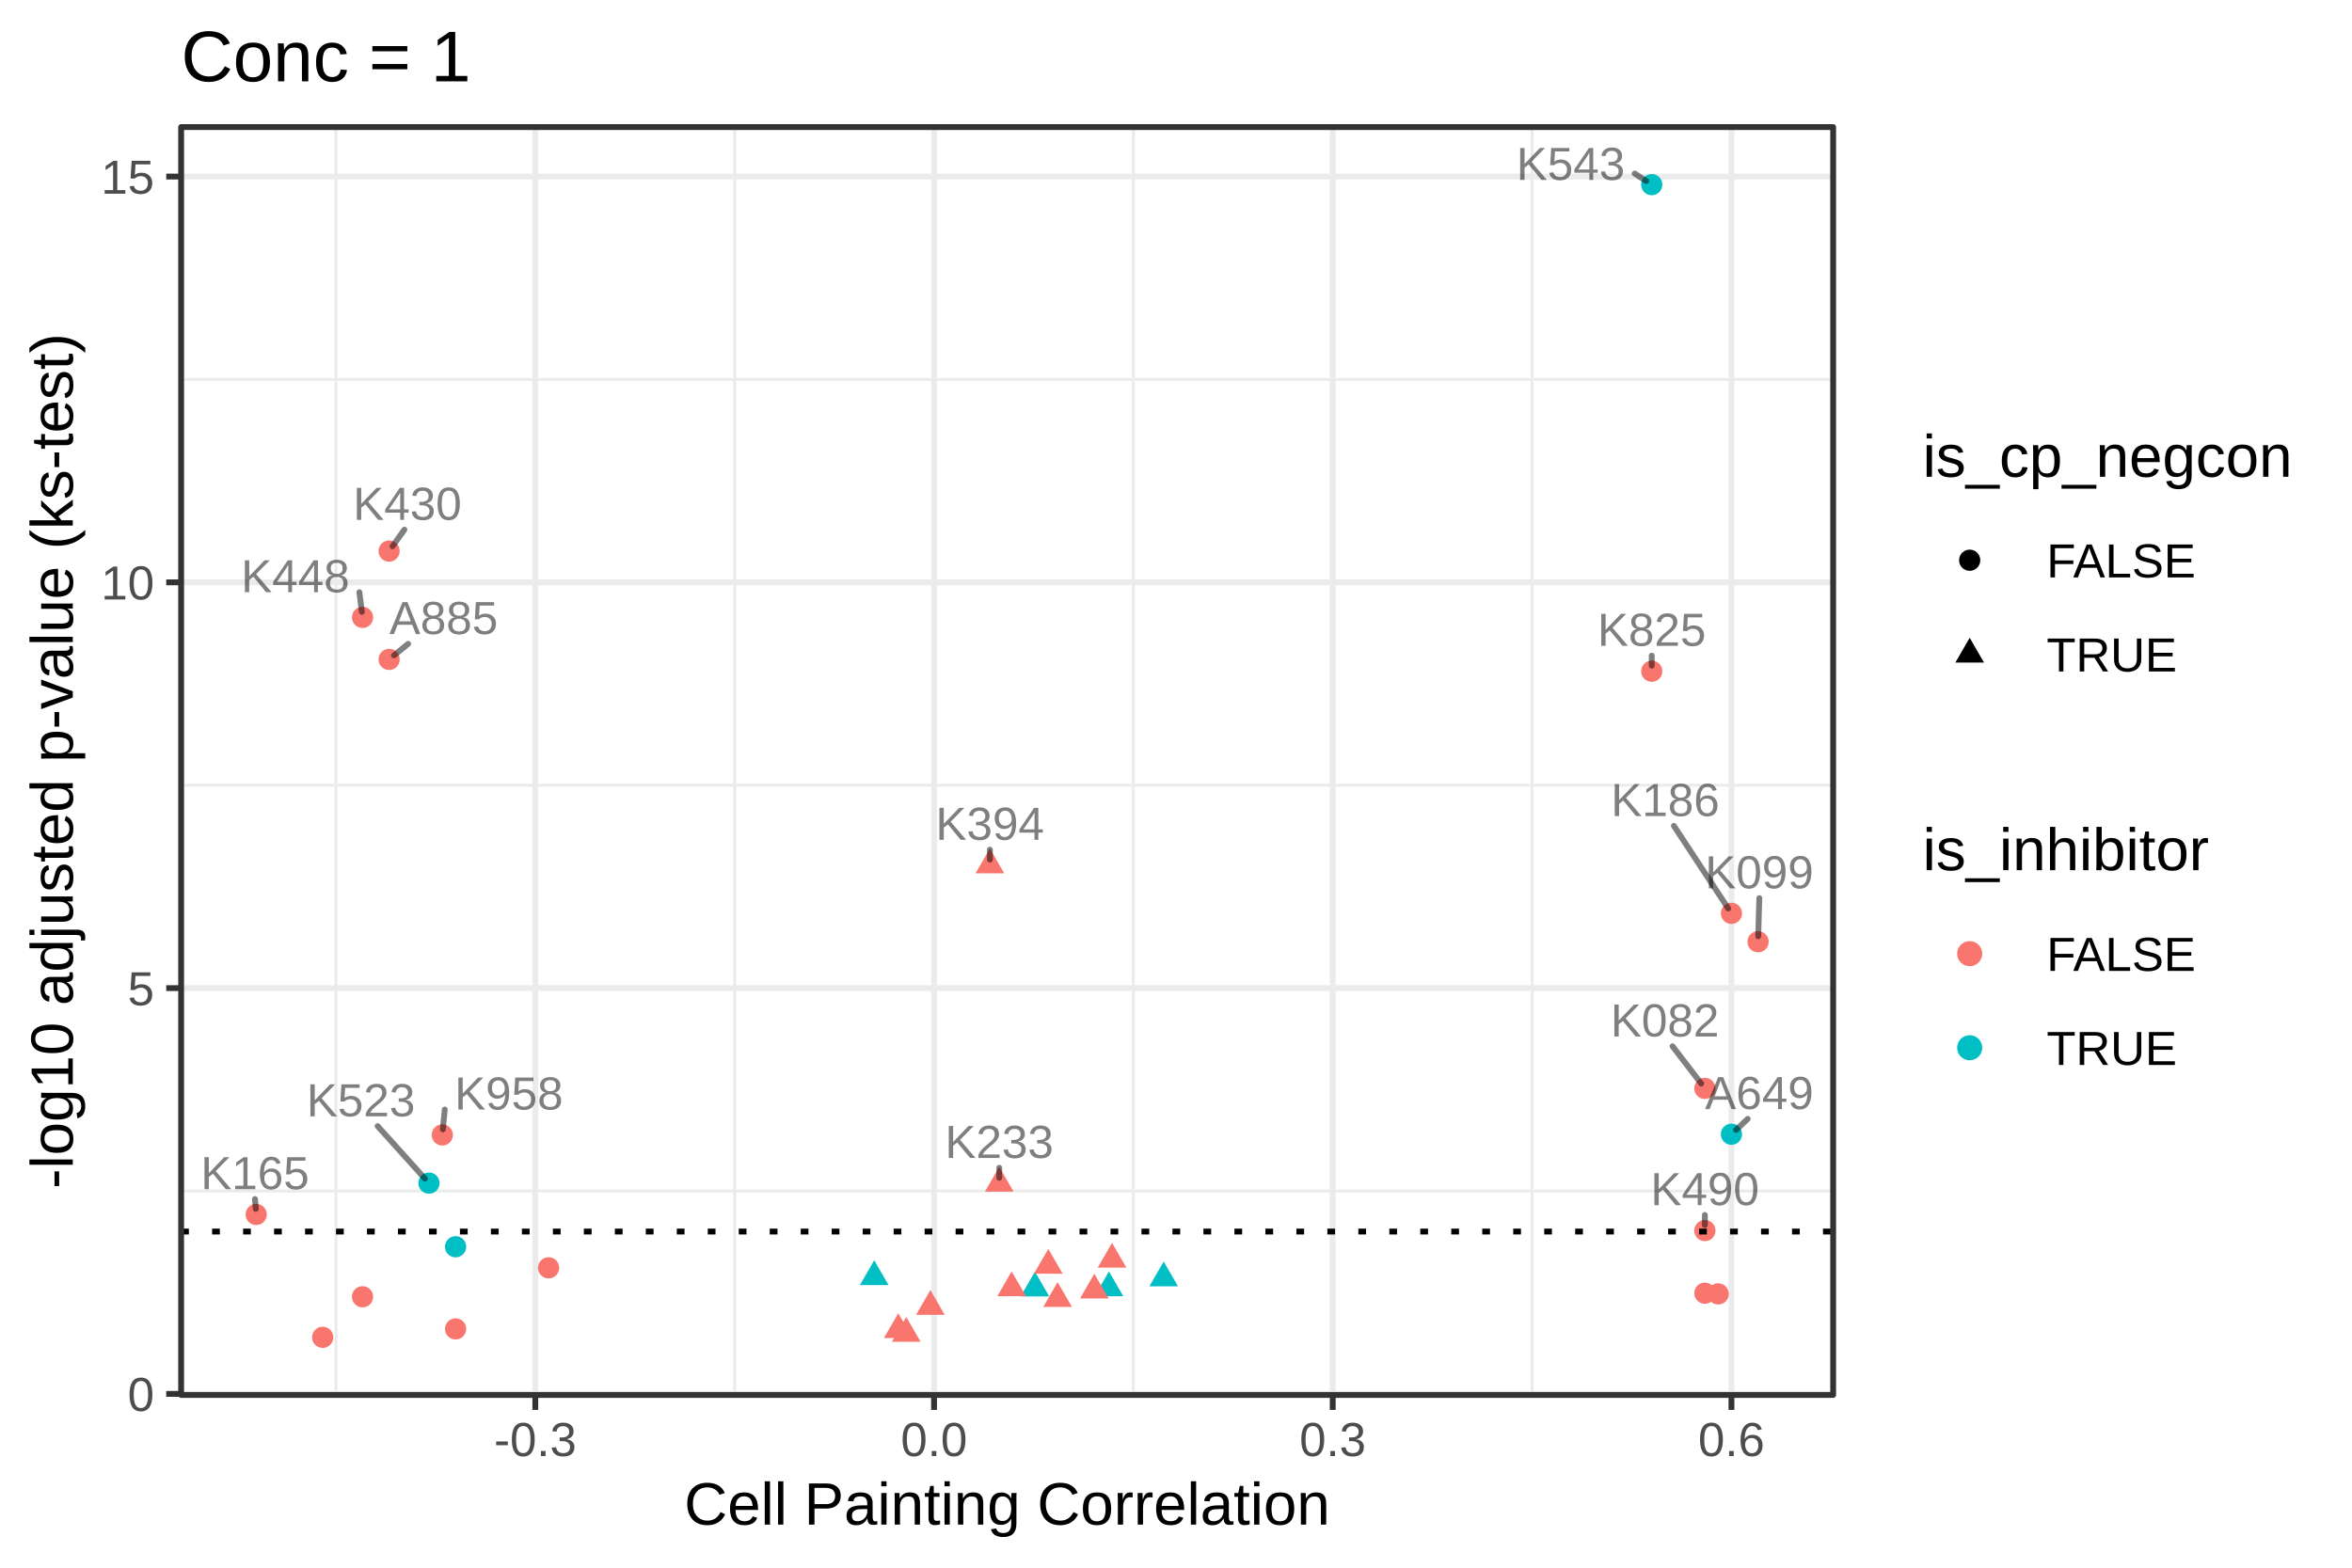
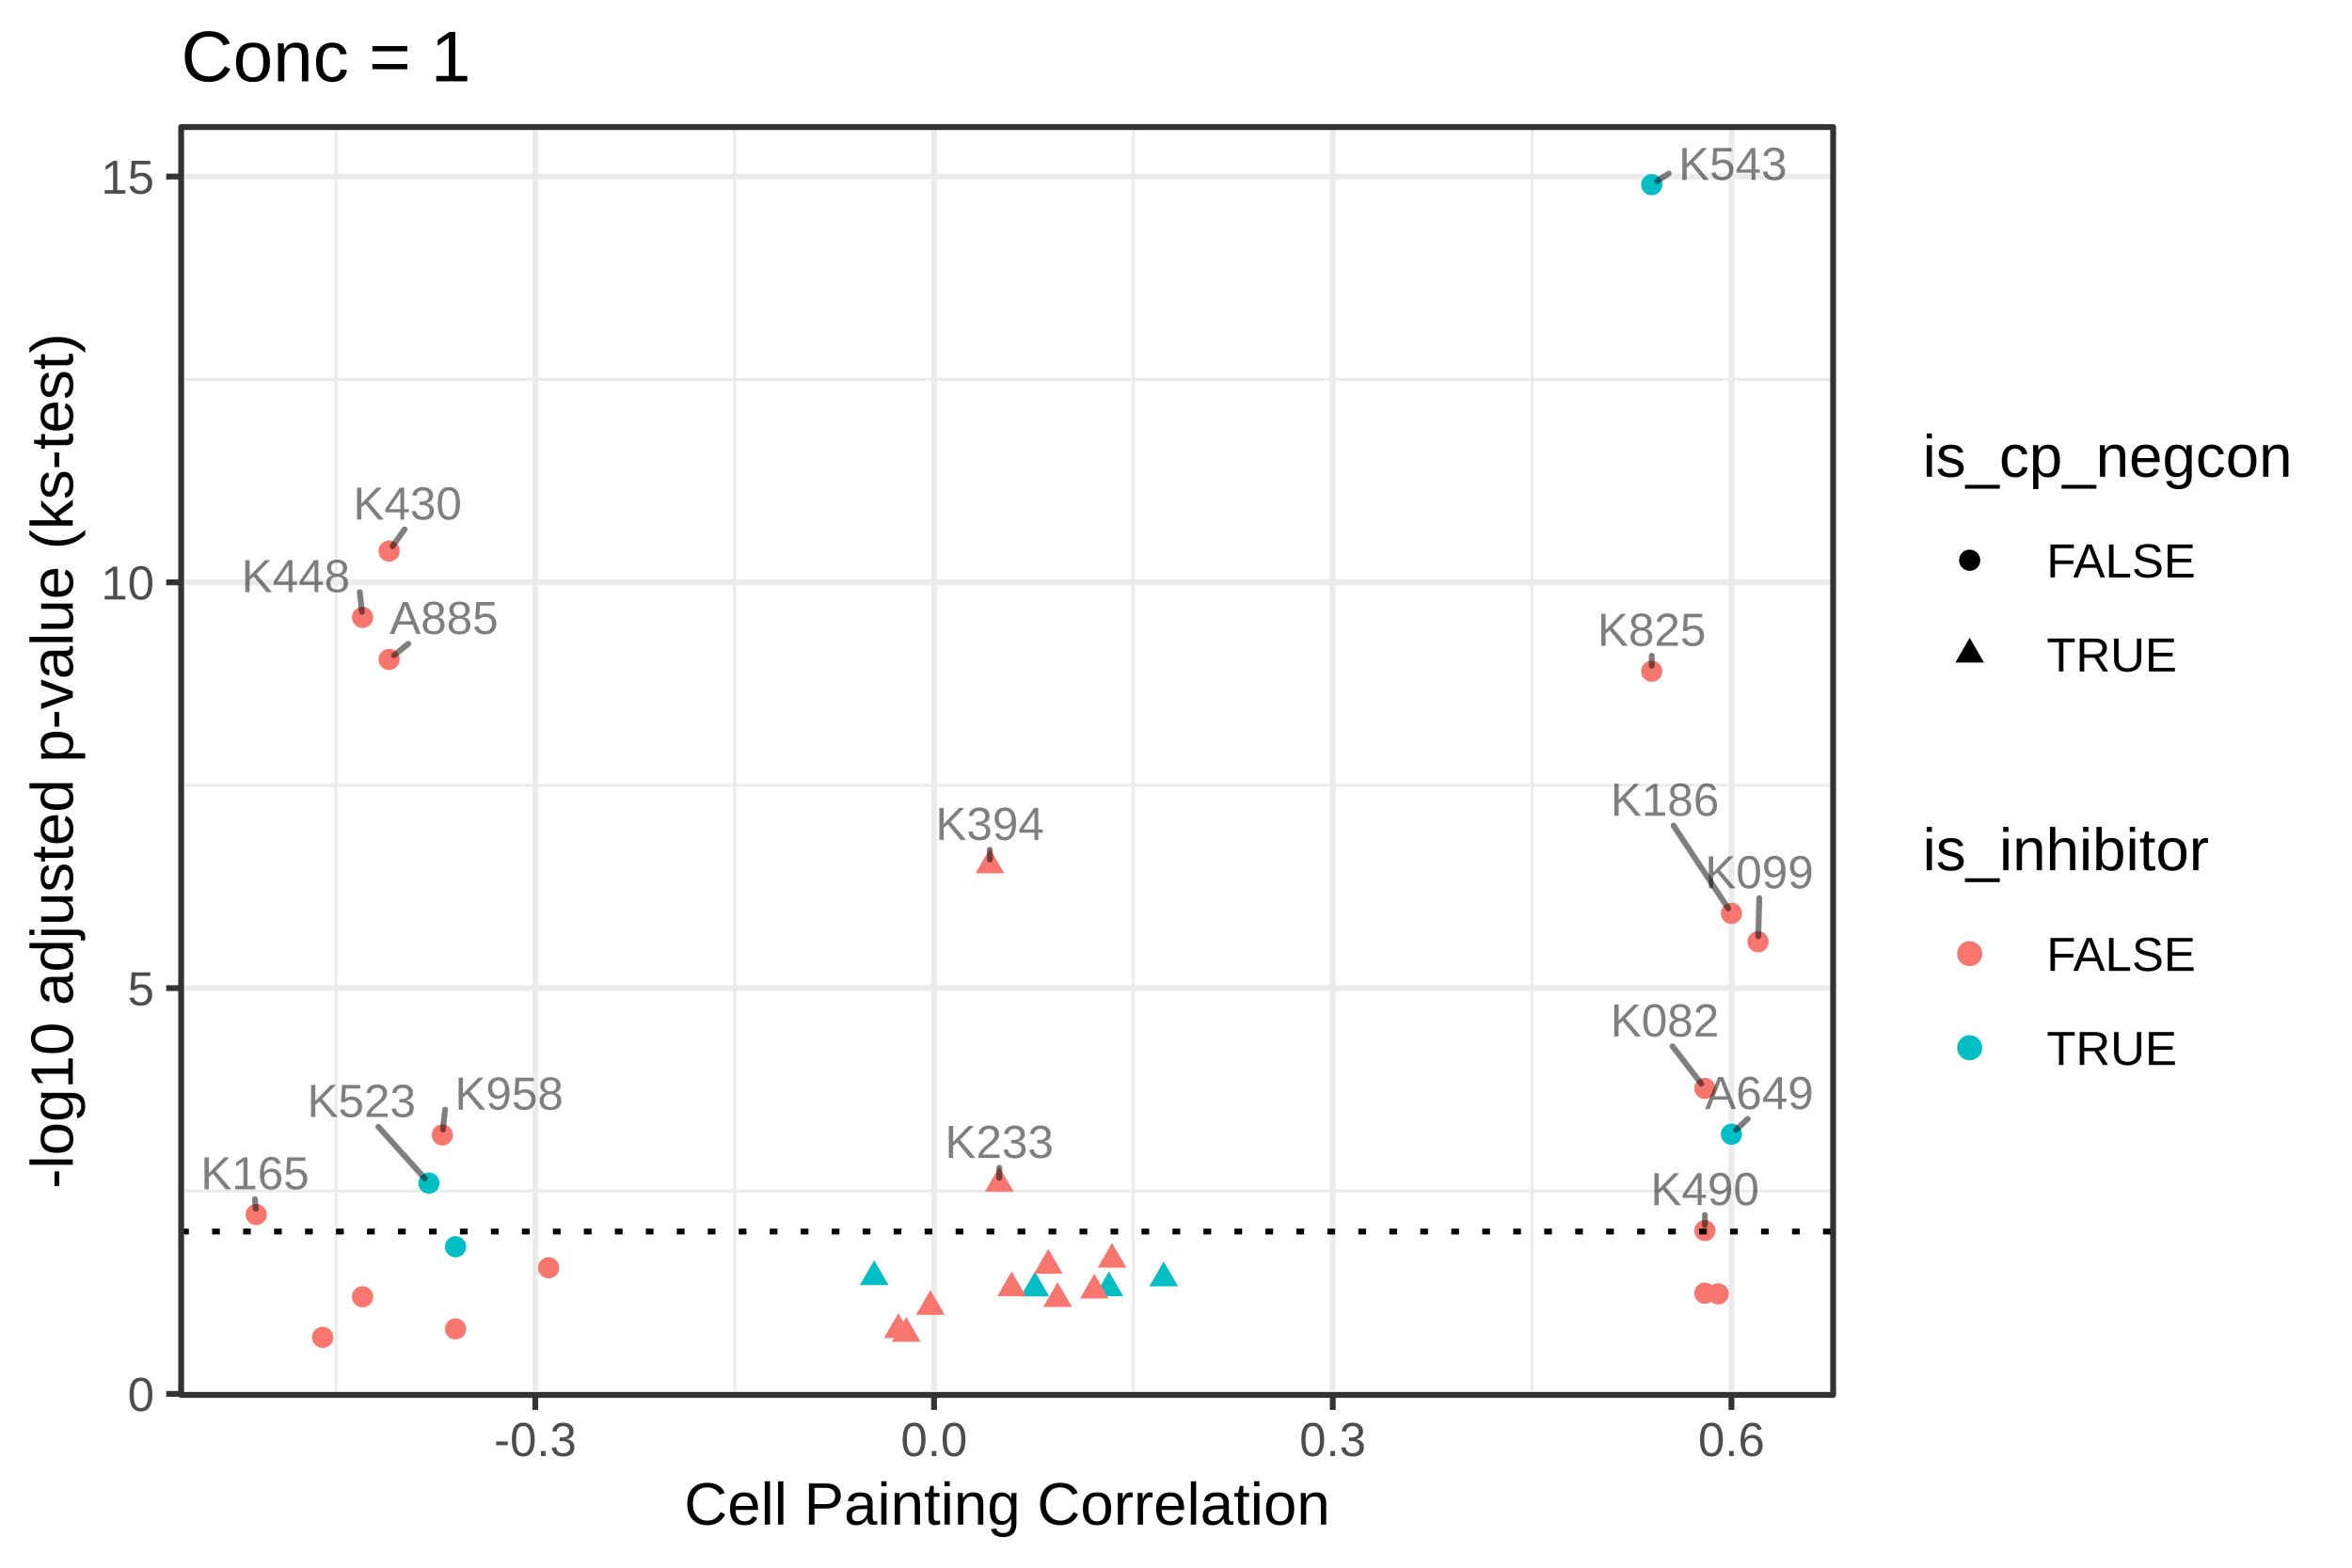
<svg xmlns="http://www.w3.org/2000/svg" class="svglite" width="432.00pt" height="288.00pt" viewBox="0 0 432.00 288.00">
  <defs>
    <style type="text/css">
    .svglite line, .svglite polyline, .svglite polygon, .svglite path, .svglite rect, .svglite circle {
      fill: none;
      stroke: #000000;
      stroke-linecap: round;
      stroke-linejoin: round;
      stroke-miterlimit: 10.00;
    }
  </style>
  </defs>
  <rect width="100%" height="100%" style="stroke: none; fill: #FFFFFF;" />
  <defs>
    <clipPath id="cpMC4wMHw0MzIuMDB8MC4wMHwyODguMDA=">
      <rect x="0.00" y="0.00" width="432.00" height="288.00" />
    </clipPath>
  </defs>
  <g clip-path="url(#cpMC4wMHw0MzIuMDB8MC4wMHwyODguMDA=)">
    <rect x="0.00" y="0.00" width="432.00" height="288.00" style="stroke-width: 1.07; stroke: #FFFFFF; fill: #FFFFFF;" />
    <rect x="33.27" y="23.34" width="303.43" height="232.93" style="stroke-width: 1.07; stroke: none; fill: #FFFFFF;" />
    <polyline points="33.27,218.80 336.70,218.80 " style="stroke-width: 0.53; stroke: #EBEBEB; stroke-linecap: butt;" />
    <polyline points="33.27,144.25 336.70,144.25 " style="stroke-width: 0.53; stroke: #EBEBEB; stroke-linecap: butt;" />
    <polyline points="33.27,69.71 336.70,69.71 " style="stroke-width: 0.53; stroke: #EBEBEB; stroke-linecap: butt;" />
    <polyline points="61.71,256.27 61.71,23.34 " style="stroke-width: 0.53; stroke: #EBEBEB; stroke-linecap: butt;" />
    <polyline points="134.94,256.27 134.94,23.34 " style="stroke-width: 0.53; stroke: #EBEBEB; stroke-linecap: butt;" />
    <polyline points="208.17,256.27 208.17,23.34 " style="stroke-width: 0.53; stroke: #EBEBEB; stroke-linecap: butt;" />
    <polyline points="281.41,256.27 281.41,23.34 " style="stroke-width: 0.53; stroke: #EBEBEB; stroke-linecap: butt;" />
    <polyline points="33.27,256.07 336.70,256.07 " style="stroke-width: 1.07; stroke: #EBEBEB; stroke-linecap: butt;" />
    <polyline points="33.27,181.53 336.70,181.53 " style="stroke-width: 1.07; stroke: #EBEBEB; stroke-linecap: butt;" />
    <polyline points="33.27,106.98 336.70,106.98 " style="stroke-width: 1.07; stroke: #EBEBEB; stroke-linecap: butt;" />
    <polyline points="33.27,32.44 336.70,32.44 " style="stroke-width: 1.07; stroke: #EBEBEB; stroke-linecap: butt;" />
    <polyline points="98.32,256.27 98.32,23.34 " style="stroke-width: 1.07; stroke: #EBEBEB; stroke-linecap: butt;" />
    <polyline points="171.56,256.27 171.56,23.34 " style="stroke-width: 1.07; stroke: #EBEBEB; stroke-linecap: butt;" />
    <polyline points="244.79,256.27 244.79,23.34 " style="stroke-width: 1.07; stroke: #EBEBEB; stroke-linecap: butt;" />
    <polyline points="318.02,256.27 318.02,23.34 " style="stroke-width: 1.07; stroke: #EBEBEB; stroke-linecap: butt;" />
    <circle cx="318.02" cy="208.37" r="1.95" style="stroke-width: 0.71; stroke: none; fill: #00BFC4;" />
    <circle cx="71.47" cy="121.14" r="1.95" style="stroke-width: 0.71; stroke: none; fill: #F8766D;" />
    <polygon points="213.74,231.75 216.37,236.31 211.11,236.31 " style="stroke-width: 0.71; stroke: none; fill: #00BFC4;" />
    <circle cx="100.76" cy="232.91" r="1.95" style="stroke-width: 0.71; stroke: none; fill: #F8766D;" />
    <circle cx="313.14" cy="237.57" r="1.95" style="stroke-width: 0.71; stroke: none; fill: #F8766D;" />
    <circle cx="313.14" cy="199.95" r="1.95" style="stroke-width: 0.71; stroke: none; fill: #F8766D;" />
    <polygon points="203.68,233.57 206.32,238.13 201.05,238.13 " style="stroke-width: 0.71; stroke: none; fill: #00BFC4;" />
    <circle cx="322.91" cy="173.01" r="1.95" style="stroke-width: 0.71; stroke: none; fill: #F8766D;" />
    <polygon points="190.09,233.61 192.72,238.17 187.46,238.17 " style="stroke-width: 0.71; stroke: none; fill: #00BFC4;" />
    <circle cx="47.06" cy="223.11" r="1.95" style="stroke-width: 0.71; stroke: none; fill: #F8766D;" />
    <polygon points="164.99,241.25 167.63,245.81 162.36,245.81 " style="stroke-width: 0.71; stroke: none; fill: #F8766D;" />
    <circle cx="83.68" cy="244.13" r="1.95" style="stroke-width: 0.71; stroke: none; fill: #F8766D;" />
    <circle cx="318.02" cy="167.79" r="1.95" style="stroke-width: 0.71; stroke: none; fill: #F8766D;" />
    <polygon points="183.54,214.36 186.17,218.92 180.90,218.92 " style="stroke-width: 0.71; stroke: none; fill: #F8766D;" />
    <polygon points="185.81,233.57 188.45,238.13 183.18,238.13 " style="stroke-width: 0.71; stroke: none; fill: #F8766D;" />
    <circle cx="83.68" cy="229.04" r="1.95" style="stroke-width: 0.71; stroke: none; fill: #00BFC4;" />
    <polygon points="181.82,155.88 184.45,160.44 179.18,160.44 " style="stroke-width: 0.71; stroke: none; fill: #F8766D;" />
    <circle cx="71.47" cy="101.24" r="1.95" style="stroke-width: 0.71; stroke: none; fill: #F8766D;" />
    <circle cx="66.59" cy="113.42" r="1.95" style="stroke-width: 0.71; stroke: none; fill: #F8766D;" />
    <circle cx="313.14" cy="226.07" r="1.95" style="stroke-width: 0.71; stroke: none; fill: #F8766D;" />
    <circle cx="59.27" cy="245.68" r="1.95" style="stroke-width: 0.71; stroke: none; fill: #F8766D;" />
    <circle cx="315.58" cy="237.70" r="1.95" style="stroke-width: 0.71; stroke: none; fill: #F8766D;" />
    <circle cx="78.79" cy="217.35" r="1.95" style="stroke-width: 0.71; stroke: none; fill: #00BFC4;" />
    <polygon points="192.55,229.43 195.18,233.99 189.91,233.99 " style="stroke-width: 0.71; stroke: none; fill: #F8766D;" />
    <circle cx="303.38" cy="33.92" r="1.95" style="stroke-width: 0.71; stroke: none; fill: #00BFC4;" />
    <polygon points="166.45,241.93 169.09,246.49 163.82,246.49 " style="stroke-width: 0.71; stroke: none; fill: #F8766D;" />
    <polygon points="160.57,231.52 163.20,236.08 157.94,236.08 " style="stroke-width: 0.71; stroke: none; fill: #00BFC4;" />
    <polygon points="194.25,235.54 196.89,240.10 191.62,240.10 " style="stroke-width: 0.71; stroke: none; fill: #F8766D;" />
    <polygon points="201.00,233.99 203.63,238.55 198.37,238.55 " style="stroke-width: 0.71; stroke: none; fill: #F8766D;" />
    <circle cx="303.38" cy="123.31" r="1.95" style="stroke-width: 0.71; stroke: none; fill: #F8766D;" />
    <polygon points="204.25,228.32 206.89,232.88 201.62,232.88 " style="stroke-width: 0.71; stroke: none; fill: #F8766D;" />
    <polygon points="170.89,236.99 173.52,241.55 168.26,241.55 " style="stroke-width: 0.71; stroke: none; fill: #F8766D;" />
    <circle cx="66.59" cy="238.23" r="1.95" style="stroke-width: 0.71; stroke: none; fill: #F8766D;" />
    <circle cx="81.24" cy="208.50" r="1.95" style="stroke-width: 0.71; stroke: none; fill: #F8766D;" />
    <line x1="321.01" y1="205.55" x2="318.86" y2="207.58" style="stroke-width: 1.07; stroke: #000000; stroke-opacity: 0.50;" />
-     <line x1="74.96" y1="118.29" x2="72.37" y2="120.40" style="stroke-width: 1.07; stroke: #000000; stroke-opacity: 0.50;" />
-     <line x1="307.20" y1="192.21" x2="312.47" y2="199.07" style="stroke-width: 1.07; stroke: #000000; stroke-opacity: 0.50;" />
-     <line x1="323.14" y1="165.00" x2="322.94" y2="172.00" style="stroke-width: 1.07; stroke: #000000; stroke-opacity: 0.50;" />
-     <line x1="46.83" y1="220.27" x2="46.98" y2="222.09" style="stroke-width: 1.07; stroke: #000000; stroke-opacity: 0.50;" />
-     <line x1="307.45" y1="151.72" x2="317.43" y2="166.89" style="stroke-width: 1.07; stroke: #000000; stroke-opacity: 0.50;" />
+     <line x1="74.98" y1="118.27" x2="72.37" y2="120.40" style="stroke-width: 1.07; stroke: #000000; stroke-opacity: 0.50;" />
+     <line x1="307.20" y1="192.22" x2="312.47" y2="199.07" style="stroke-width: 1.07; stroke: #000000; stroke-opacity: 0.50;" />
+     <line x1="323.14" y1="164.99" x2="322.94" y2="172.00" style="stroke-width: 1.07; stroke: #000000; stroke-opacity: 0.50;" />
+     <line x1="46.83" y1="220.29" x2="46.98" y2="222.09" style="stroke-width: 1.07; stroke: #000000; stroke-opacity: 0.50;" />
+     <line x1="307.38" y1="151.67" x2="317.43" y2="166.89" style="stroke-width: 1.07; stroke: #000000; stroke-opacity: 0.50;" />
    <line x1="183.54" y1="214.53" x2="183.54" y2="216.38" style="stroke-width: 1.07; stroke: #000000; stroke-opacity: 0.50;" />
-     <line x1="181.82" y1="156.09" x2="181.82" y2="157.91" style="stroke-width: 1.07; stroke: #000000; stroke-opacity: 0.50;" />
-     <line x1="74.28" y1="97.30" x2="72.10" y2="100.35" style="stroke-width: 1.07; stroke: #000000; stroke-opacity: 0.50;" />
-     <line x1="66.01" y1="108.80" x2="66.46" y2="112.41" style="stroke-width: 1.07; stroke: #000000; stroke-opacity: 0.50;" />
+     <line x1="181.81" y1="156.10" x2="181.82" y2="157.91" style="stroke-width: 1.07; stroke: #000000; stroke-opacity: 0.50;" />
+     <line x1="74.31" y1="97.25" x2="72.10" y2="100.35" style="stroke-width: 1.07; stroke: #000000; stroke-opacity: 0.50;" />
+     <line x1="66.08" y1="108.78" x2="66.48" y2="112.41" style="stroke-width: 1.07; stroke: #000000; stroke-opacity: 0.50;" />
    <line x1="313.14" y1="223.20" x2="313.14" y2="225.05" style="stroke-width: 1.07; stroke: #000000; stroke-opacity: 0.50;" />
-     <line x1="69.36" y1="206.88" x2="78.04" y2="216.52" style="stroke-width: 1.07; stroke: #000000; stroke-opacity: 0.50;" />
-     <line x1="300.25" y1="31.88" x2="302.37" y2="33.26" style="stroke-width: 1.07; stroke: #000000; stroke-opacity: 0.50;" />
+     <line x1="69.49" y1="207.00" x2="78.04" y2="216.51" style="stroke-width: 1.07; stroke: #000000; stroke-opacity: 0.50;" />
+     <line x1="306.50" y1="31.88" x2="304.38" y2="33.26" style="stroke-width: 1.07; stroke: #000000; stroke-opacity: 0.50;" />
    <line x1="303.38" y1="120.45" x2="303.38" y2="122.30" style="stroke-width: 1.07; stroke: #000000; stroke-opacity: 0.50;" />
-     <line x1="81.69" y1="203.83" x2="81.34" y2="207.48" style="stroke-width: 1.07; stroke: #000000; stroke-opacity: 0.50;" />
+     <line x1="81.75" y1="203.86" x2="81.35" y2="207.49" style="stroke-width: 1.07; stroke: #000000; stroke-opacity: 0.50;" />
    <text x="323.14" y="203.75" text-anchor="middle" style="font-size: 8.54px; fill: #000000; fill-opacity: 0.50; font-family: Arial;" textLength="19.92px" lengthAdjust="spacingAndGlyphs">A649</text>
-     <text x="81.48" y="116.49" text-anchor="middle" style="font-size: 8.54px; fill: #000000; fill-opacity: 0.50; font-family: Arial;" textLength="19.92px" lengthAdjust="spacingAndGlyphs">A885</text>
-     <text x="305.79" y="190.41" text-anchor="middle" style="font-size: 8.54px; fill: #000000; fill-opacity: 0.50; font-family: Arial;" textLength="19.92px" lengthAdjust="spacingAndGlyphs">K082</text>
-     <text x="323.14" y="163.20" text-anchor="middle" style="font-size: 8.54px; fill: #000000; fill-opacity: 0.50; font-family: Arial;" textLength="19.92px" lengthAdjust="spacingAndGlyphs">K099</text>
-     <text x="46.83" y="218.47" text-anchor="middle" style="font-size: 8.54px; fill: #000000; fill-opacity: 0.50; font-family: Arial;" textLength="19.92px" lengthAdjust="spacingAndGlyphs">K165</text>
-     <text x="305.86" y="149.92" text-anchor="middle" style="font-size: 8.54px; fill: #000000; fill-opacity: 0.50; font-family: Arial;" textLength="19.92px" lengthAdjust="spacingAndGlyphs">K186</text>
+     <text x="81.55" y="116.47" text-anchor="middle" style="font-size: 8.54px; fill: #000000; fill-opacity: 0.50; font-family: Arial;" textLength="19.92px" lengthAdjust="spacingAndGlyphs">A885</text>
+     <text x="305.77" y="190.42" text-anchor="middle" style="font-size: 8.54px; fill: #000000; fill-opacity: 0.50; font-family: Arial;" textLength="19.92px" lengthAdjust="spacingAndGlyphs">K082</text>
+     <text x="323.14" y="163.19" text-anchor="middle" style="font-size: 8.54px; fill: #000000; fill-opacity: 0.50; font-family: Arial;" textLength="19.92px" lengthAdjust="spacingAndGlyphs">K099</text>
+     <text x="46.83" y="218.49" text-anchor="middle" style="font-size: 8.54px; fill: #000000; fill-opacity: 0.50; font-family: Arial;" textLength="19.92px" lengthAdjust="spacingAndGlyphs">K165</text>
+     <text x="305.78" y="149.87" text-anchor="middle" style="font-size: 8.54px; fill: #000000; fill-opacity: 0.50; font-family: Arial;" textLength="19.92px" lengthAdjust="spacingAndGlyphs">K186</text>
    <text x="183.54" y="212.73" text-anchor="middle" style="font-size: 8.54px; fill: #000000; fill-opacity: 0.50; font-family: Arial;" textLength="19.92px" lengthAdjust="spacingAndGlyphs">K233</text>
-     <text x="181.82" y="154.29" text-anchor="middle" style="font-size: 8.54px; fill: #000000; fill-opacity: 0.50; font-family: Arial;" textLength="19.92px" lengthAdjust="spacingAndGlyphs">K394</text>
-     <text x="74.82" y="95.50" text-anchor="middle" style="font-size: 8.54px; fill: #000000; fill-opacity: 0.50; font-family: Arial;" textLength="19.92px" lengthAdjust="spacingAndGlyphs">K430</text>
-     <text x="54.25" y="108.80" text-anchor="middle" style="font-size: 8.54px; fill: #000000; fill-opacity: 0.50; font-family: Arial;" textLength="19.92px" lengthAdjust="spacingAndGlyphs">K448</text>
+     <text x="181.81" y="154.30" text-anchor="middle" style="font-size: 8.54px; fill: #000000; fill-opacity: 0.50; font-family: Arial;" textLength="19.92px" lengthAdjust="spacingAndGlyphs">K394</text>
+     <text x="74.85" y="95.45" text-anchor="middle" style="font-size: 8.54px; fill: #000000; fill-opacity: 0.50; font-family: Arial;" textLength="19.92px" lengthAdjust="spacingAndGlyphs">K430</text>
+     <text x="54.32" y="108.78" text-anchor="middle" style="font-size: 8.54px; fill: #000000; fill-opacity: 0.50; font-family: Arial;" textLength="19.92px" lengthAdjust="spacingAndGlyphs">K448</text>
    <text x="313.14" y="221.40" text-anchor="middle" style="font-size: 8.54px; fill: #000000; fill-opacity: 0.50; font-family: Arial;" textLength="19.92px" lengthAdjust="spacingAndGlyphs">K490</text>
-     <text x="66.28" y="205.08" text-anchor="middle" style="font-size: 8.54px; fill: #000000; fill-opacity: 0.50; font-family: Arial;" textLength="19.92px" lengthAdjust="spacingAndGlyphs">K523</text>
-     <text x="288.49" y="33.06" text-anchor="middle" style="font-size: 8.54px; fill: #000000; fill-opacity: 0.50; font-family: Arial;" textLength="19.92px" lengthAdjust="spacingAndGlyphs">K543</text>
+     <text x="66.40" y="205.20" text-anchor="middle" style="font-size: 8.54px; fill: #000000; fill-opacity: 0.50; font-family: Arial;" textLength="19.92px" lengthAdjust="spacingAndGlyphs">K523</text>
+     <text x="318.27" y="33.06" text-anchor="middle" style="font-size: 8.54px; fill: #000000; fill-opacity: 0.50; font-family: Arial;" textLength="19.92px" lengthAdjust="spacingAndGlyphs">K543</text>
    <text x="303.38" y="118.65" text-anchor="middle" style="font-size: 8.54px; fill: #000000; fill-opacity: 0.50; font-family: Arial;" textLength="19.92px" lengthAdjust="spacingAndGlyphs">K825</text>
-     <text x="93.46" y="203.84" text-anchor="middle" style="font-size: 8.54px; fill: #000000; fill-opacity: 0.50; font-family: Arial;" textLength="19.92px" lengthAdjust="spacingAndGlyphs">K958</text>
+     <text x="93.51" y="203.86" text-anchor="middle" style="font-size: 8.54px; fill: #000000; fill-opacity: 0.50; font-family: Arial;" textLength="19.92px" lengthAdjust="spacingAndGlyphs">K958</text>
    <line x1="33.27" y1="226.25" x2="336.70" y2="226.25" style="stroke-width: 1.07; stroke-dasharray: 1.42,4.27; stroke-linecap: butt;" />
    <rect x="33.27" y="23.34" width="303.43" height="232.93" style="stroke-width: 1.07; stroke: #333333;" />
    <text x="28.34" y="259.22" text-anchor="end" style="font-size: 8.80px; fill: #4D4D4D; font-family: Arial;" textLength="4.90px" lengthAdjust="spacingAndGlyphs">0</text>
    <text x="28.34" y="184.68" text-anchor="end" style="font-size: 8.80px; fill: #4D4D4D; font-family: Arial;" textLength="4.90px" lengthAdjust="spacingAndGlyphs">5</text>
    <text x="28.34" y="110.13" text-anchor="end" style="font-size: 8.80px; fill: #4D4D4D; font-family: Arial;" textLength="9.79px" lengthAdjust="spacingAndGlyphs">10</text>
    <text x="28.34" y="35.59" text-anchor="end" style="font-size: 8.80px; fill: #4D4D4D; font-family: Arial;" textLength="9.79px" lengthAdjust="spacingAndGlyphs">15</text>
    <polyline points="30.53,256.07 33.27,256.07 " style="stroke-width: 1.07; stroke: #333333; stroke-linecap: butt;" />
    <polyline points="30.53,181.53 33.27,181.53 " style="stroke-width: 1.07; stroke: #333333; stroke-linecap: butt;" />
    <polyline points="30.53,106.98 33.27,106.98 " style="stroke-width: 1.07; stroke: #333333; stroke-linecap: butt;" />
    <polyline points="30.53,32.44 33.27,32.44 " style="stroke-width: 1.07; stroke: #333333; stroke-linecap: butt;" />
    <polyline points="98.32,259.01 98.32,256.27 " style="stroke-width: 1.07; stroke: #333333; stroke-linecap: butt;" />
    <polyline points="171.56,259.01 171.56,256.27 " style="stroke-width: 1.07; stroke: #333333; stroke-linecap: butt;" />
    <polyline points="244.79,259.01 244.79,256.27 " style="stroke-width: 1.07; stroke: #333333; stroke-linecap: butt;" />
    <polyline points="318.02,259.01 318.02,256.27 " style="stroke-width: 1.07; stroke: #333333; stroke-linecap: butt;" />
    <text x="98.32" y="267.50" text-anchor="middle" style="font-size: 8.80px; fill: #4D4D4D; font-family: Arial;" textLength="15.16px" lengthAdjust="spacingAndGlyphs">-0.3</text>
    <text x="171.56" y="267.50" text-anchor="middle" style="font-size: 8.80px; fill: #4D4D4D; font-family: Arial;" textLength="12.23px" lengthAdjust="spacingAndGlyphs">0.0</text>
    <text x="244.79" y="267.50" text-anchor="middle" style="font-size: 8.80px; fill: #4D4D4D; font-family: Arial;" textLength="12.23px" lengthAdjust="spacingAndGlyphs">0.3</text>
    <text x="318.02" y="267.50" text-anchor="middle" style="font-size: 8.80px; fill: #4D4D4D; font-family: Arial;" textLength="12.23px" lengthAdjust="spacingAndGlyphs">0.6</text>
    <text x="184.98" y="280.09" text-anchor="middle" style="font-size: 11.00px; font-family: Arial;" textLength="118.61px" lengthAdjust="spacingAndGlyphs">Cell Painting Correlation</text>
    <text transform="translate(13.37,139.80) rotate(-90)" text-anchor="middle" style="font-size: 11.00px; font-family: Arial;" textLength="157.15px" lengthAdjust="spacingAndGlyphs">-log10 adjusted p-value (ks-test)</text>
    <rect x="347.66" y="73.00" width="78.86" height="61.32" style="stroke-width: 1.07; stroke: none; fill: #FFFFFF;" />
    <text x="353.14" y="87.59" style="font-size: 11.00px; font-family: Arial;" textLength="67.90px" lengthAdjust="spacingAndGlyphs">is_cp_negcon</text>
    <rect x="353.14" y="94.28" width="17.28" height="17.28" style="stroke-width: 1.07; stroke: none; fill: #FFFFFF;" />
    <circle cx="361.78" cy="102.92" r="1.95" style="stroke-width: 0.71; stroke: none; fill: #000000;" />
    <rect x="353.14" y="111.56" width="17.28" height="17.28" style="stroke-width: 1.07; stroke: none; fill: #FFFFFF;" />
    <polygon points="361.78,117.16 364.41,121.72 359.15,121.72 " style="stroke-width: 0.71; stroke: none; fill: #000000;" />
    <text x="375.90" y="106.08" style="font-size: 8.80px; font-family: Arial;" textLength="27.87px" lengthAdjust="spacingAndGlyphs">FALSE</text>
    <text x="375.90" y="123.36" style="font-size: 8.80px; font-family: Arial;" textLength="23.94px" lengthAdjust="spacingAndGlyphs">TRUE</text>
    <rect x="347.66" y="145.28" width="63.54" height="61.32" style="stroke-width: 1.07; stroke: none; fill: #FFFFFF;" />
    <text x="353.14" y="159.87" style="font-size: 11.00px; font-family: Arial;" textLength="52.58px" lengthAdjust="spacingAndGlyphs">is_inhibitor</text>
    <rect x="353.14" y="166.56" width="17.28" height="17.28" style="stroke-width: 1.07; stroke: none; fill: #FFFFFF;" />
    <circle cx="361.78" cy="175.20" r="1.95" style="stroke-width: 0.71; stroke: #F8766D; fill: #F8766D;" />
    <rect x="353.14" y="183.84" width="17.28" height="17.28" style="stroke-width: 1.07; stroke: none; fill: #FFFFFF;" />
    <circle cx="361.78" cy="192.48" r="1.95" style="stroke-width: 0.71; stroke: #00BFC4; fill: #00BFC4;" />
    <text x="375.90" y="178.36" style="font-size: 8.80px; font-family: Arial;" textLength="27.87px" lengthAdjust="spacingAndGlyphs">FALSE</text>
    <text x="375.90" y="195.64" style="font-size: 8.80px; font-family: Arial;" textLength="23.94px" lengthAdjust="spacingAndGlyphs">TRUE</text>
    <text x="33.27" y="14.94" style="font-size: 13.20px; font-family: Arial;" textLength="53.16px" lengthAdjust="spacingAndGlyphs">Conc = 1</text>
  </g>
</svg>
